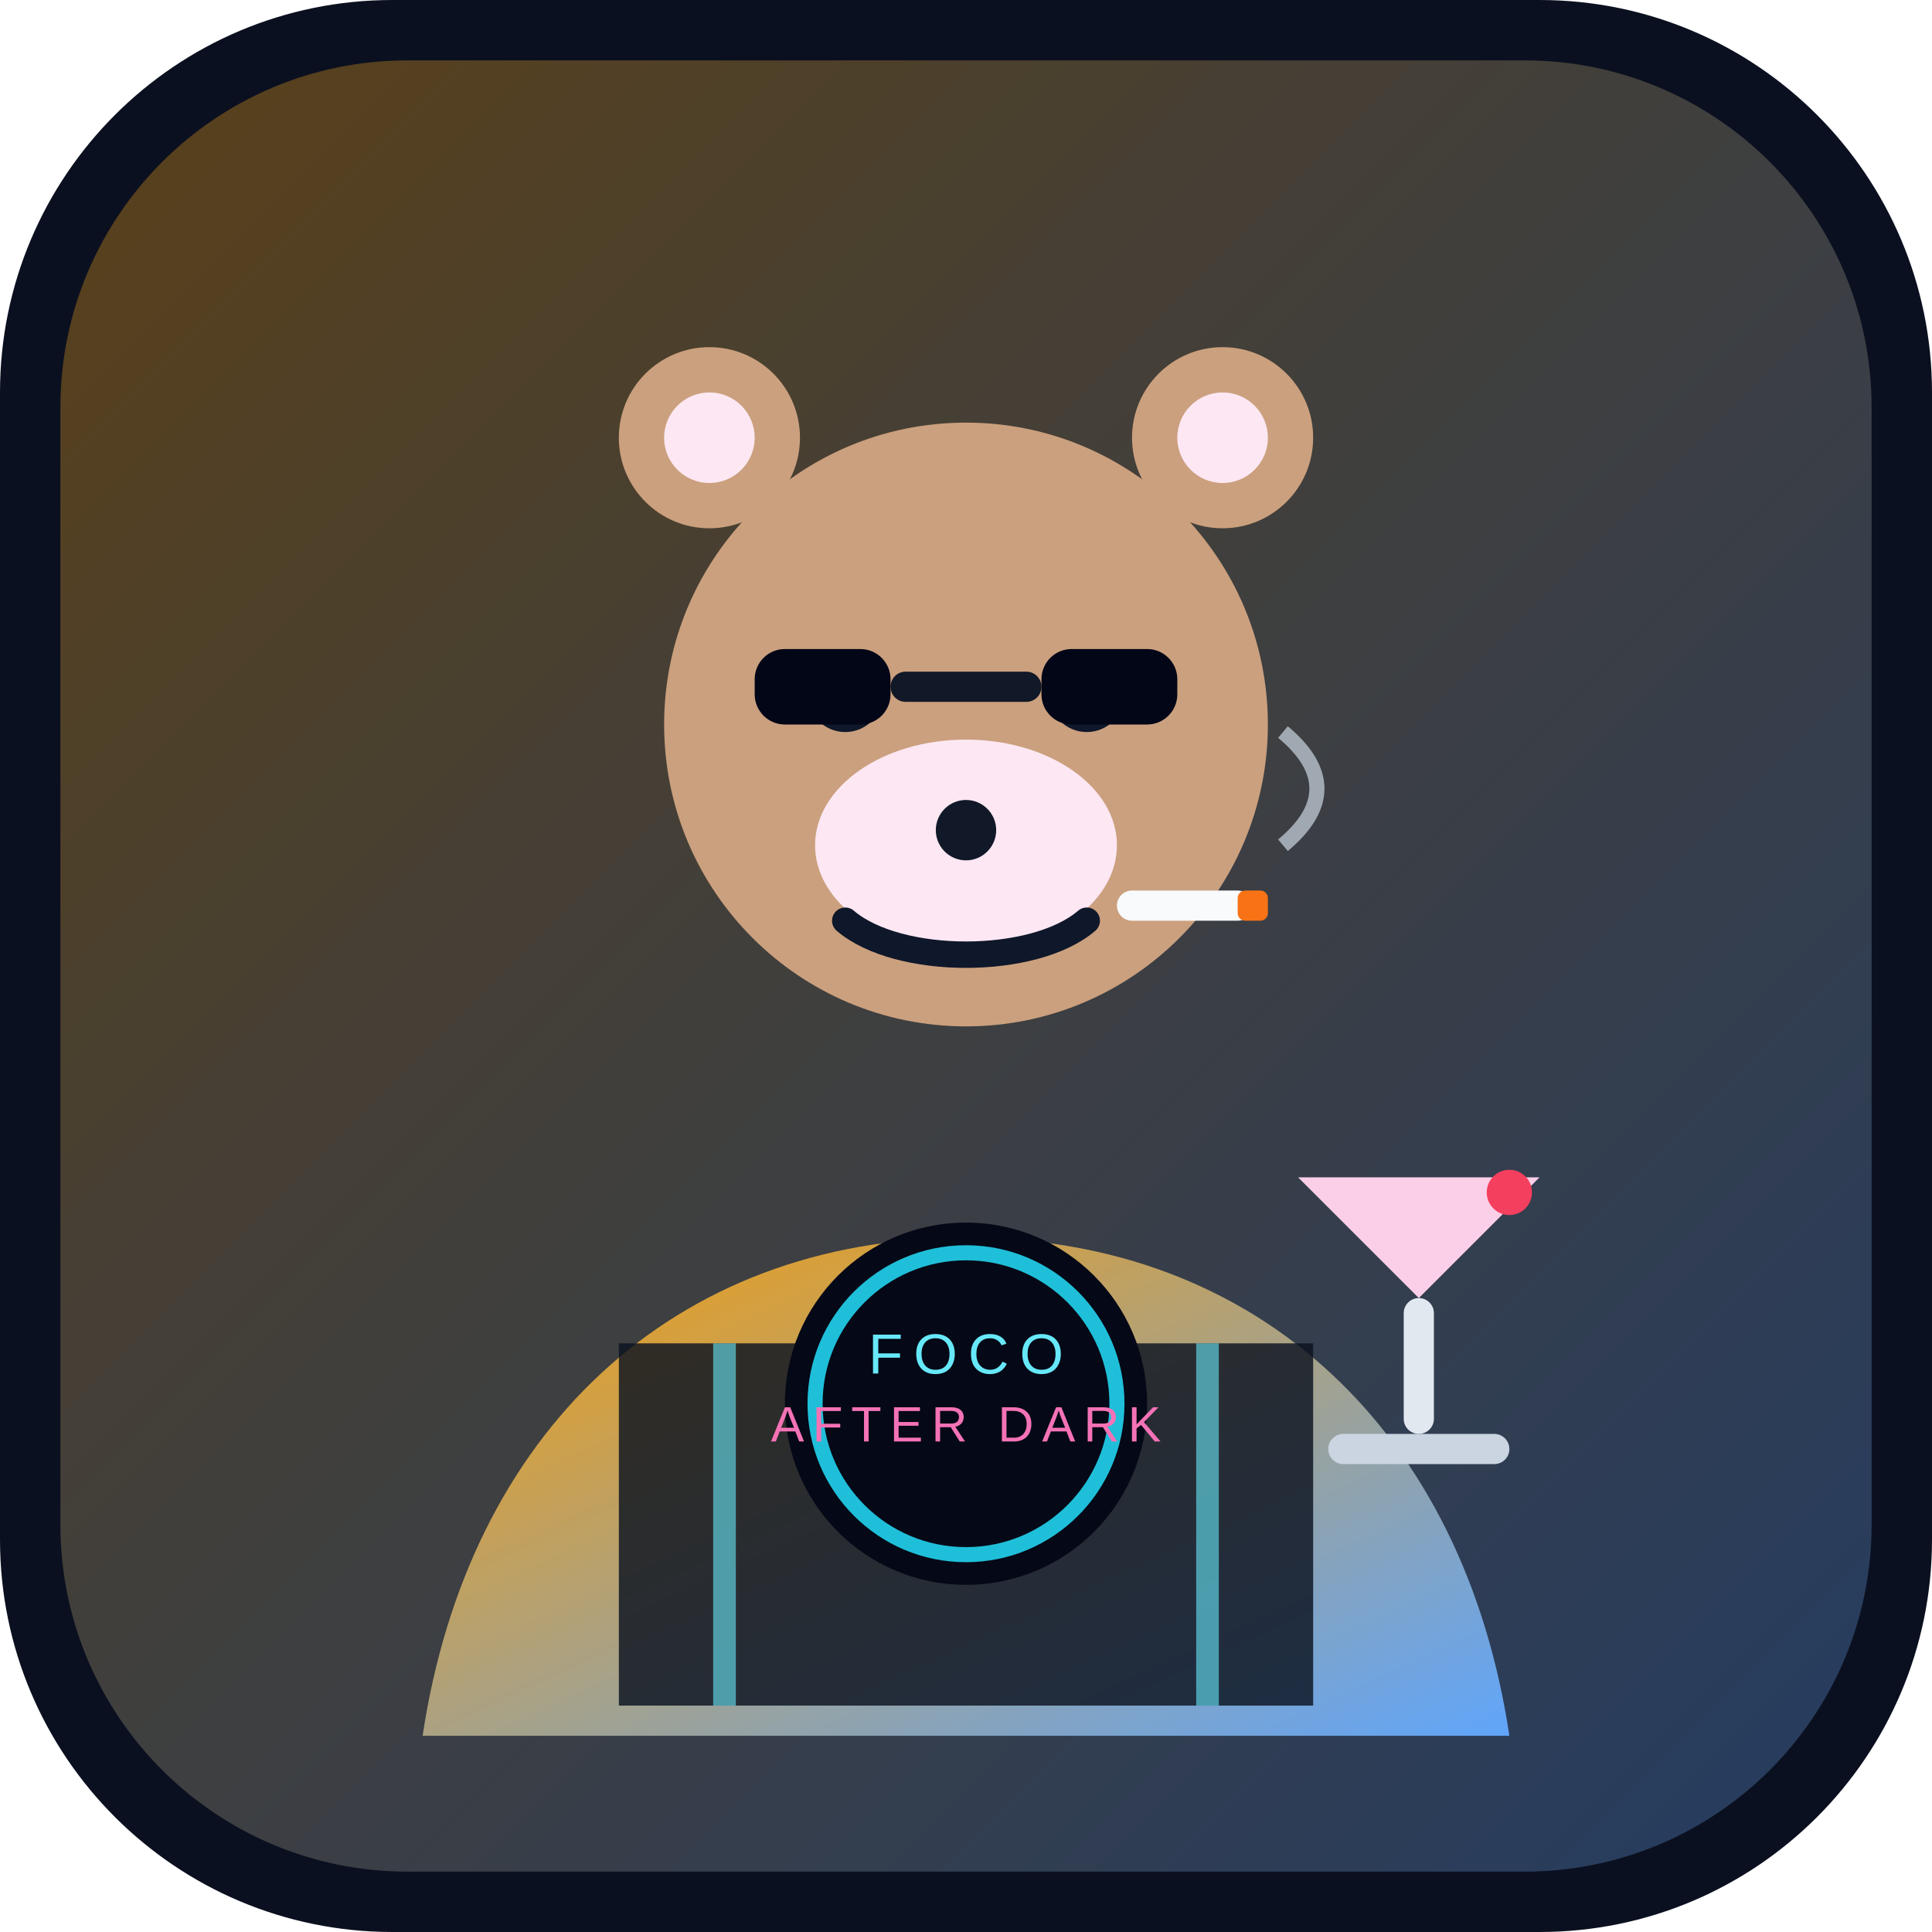
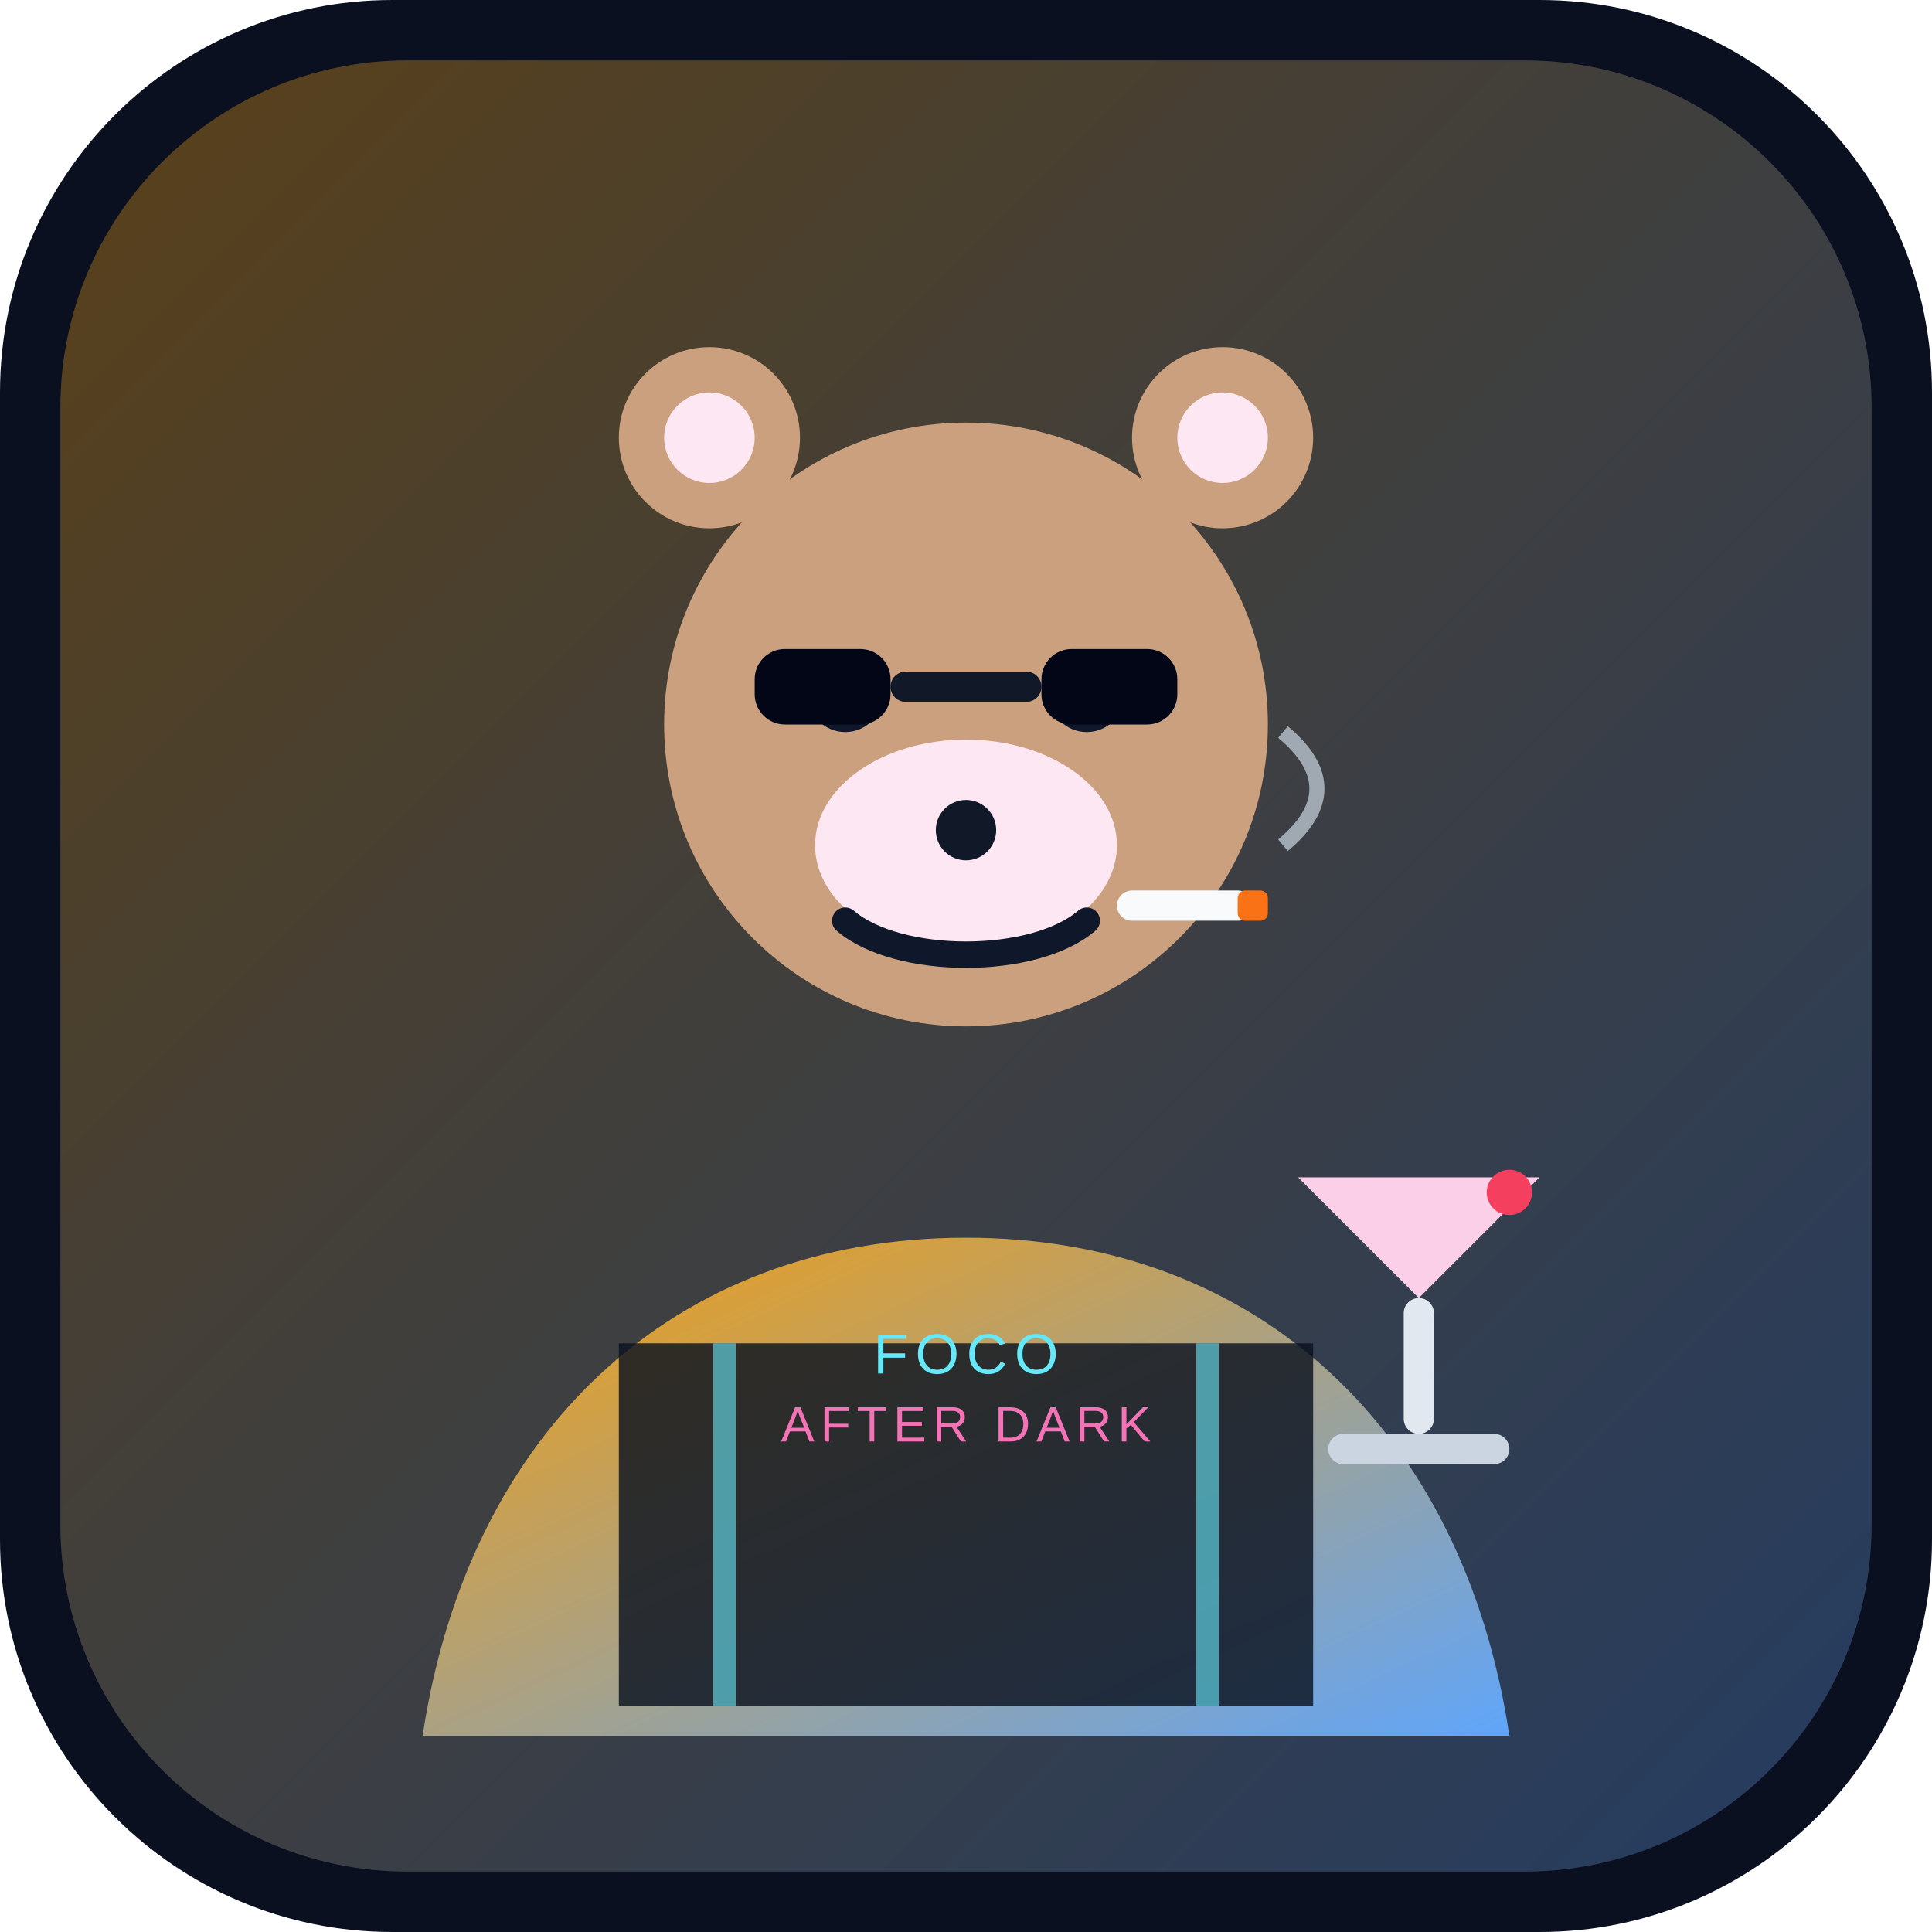
<svg xmlns="http://www.w3.org/2000/svg" viewBox="0 0 256 256" role="img" aria-label="Sloshed Squirrel">
  <defs>
    <linearGradient id="bg" x1="0" y1="0" x2="1" y2="1">
      <stop offset="0%" stop-color="#f59e0b" stop-opacity="0.34" />
      <stop offset="100%" stop-color="#60a5fa" stop-opacity="0.30" />
    </linearGradient>
    <linearGradient id="shirt" x1="0" y1="0" x2="1" y2="1">
      <stop offset="0%" stop-color="#f59e0b" />
      <stop offset="100%" stop-color="#60a5fa" />
    </linearGradient>
  </defs>
  <rect width="256" height="256" rx="52" fill="#0b1020" />
  <rect x="8" y="8" width="240" height="240" rx="46" fill="url(#bg)" />
  <circle cx="94" cy="58" r="12" fill="#cba07e" />
  <circle cx="162" cy="58" r="12" fill="#cba07e" />
  <circle cx="94" cy="58" r="6" fill="#fce7f3" />
  <circle cx="162" cy="58" r="6" fill="#fce7f3" />
  <circle cx="128" cy="96" r="40" fill="#cba07e" />
  <ellipse cx="128" cy="112" rx="20" ry="14" fill="#fce7f3" />
  <circle cx="112" cy="92" r="5" fill="#0f172a" />
  <circle cx="144" cy="92" r="5" fill="#0f172a" />
  <rect x="100" y="86" width="18" height="10" rx="4" fill="#020617" />
  <rect x="138" y="86" width="18" height="10" rx="4" fill="#020617" />
  <rect x="118" y="89" width="20" height="4" rx="2" fill="#111827" />
  <circle cx="128" cy="110" r="4" fill="#111827" />
  <path d="M112 122c7 6 25 6 32 0" fill="none" stroke="#0f172a" stroke-width="3.5" stroke-linecap="round" />
  <rect x="148" y="118" width="18" height="4" rx="2" fill="#f8fafc" />
  <rect x="164" y="118" width="4" height="4" rx="1" fill="#f97316" />
  <path d="M170 112c6-5 6-10 0-15" fill="none" stroke="#cbd5e1" stroke-width="2" opacity="0.7" />
  <path d="M56 230c6-40 33-66 72-66s66 26 72 66" fill="url(#shirt)" />
  <path d="M82 178h92v48H82z" fill="#0b1220" opacity="0.82" />
  <path d="M96 178v48M160 178v48" stroke="#67e8f9" stroke-width="3" opacity="0.6" />
-   <circle cx="128" cy="186" r="24" fill="#050816" />
-   <circle cx="128" cy="186" r="20" fill="none" stroke="#22d3ee" stroke-width="2" opacity="0.9" />
-   <text x="128" y="182" text-anchor="middle" font-family="Arial, sans-serif" font-size="7.5" fill="#67e8f9" letter-spacing="1.4">FOCO</text>
-   <text x="128" y="191" text-anchor="middle" font-family="Arial, sans-serif" font-size="6.6" fill="#f472b6" letter-spacing="1.1">AFTER DARK</text>
+   <text x="128" y="182" text-anchor="middle" font-family="Arial, sans-serif" font-size="7.5" fill="#67e8f9" letter-spacing="0.95">FOCO</text>
+   <text x="128" y="191" text-anchor="middle" font-family="Arial, sans-serif" font-size="6.6" fill="#f472b6" letter-spacing="0.8">AFTER DARK</text>
  <path d="M172 156h32l-16 16z" fill="#fbcfe8" />
  <rect x="186" y="172" width="4" height="18" rx="2" fill="#e2e8f0" />
  <rect x="176" y="190" width="24" height="4" rx="2" fill="#cbd5e1" />
  <circle cx="200" cy="158" r="3" fill="#f43f5e" />
</svg>
